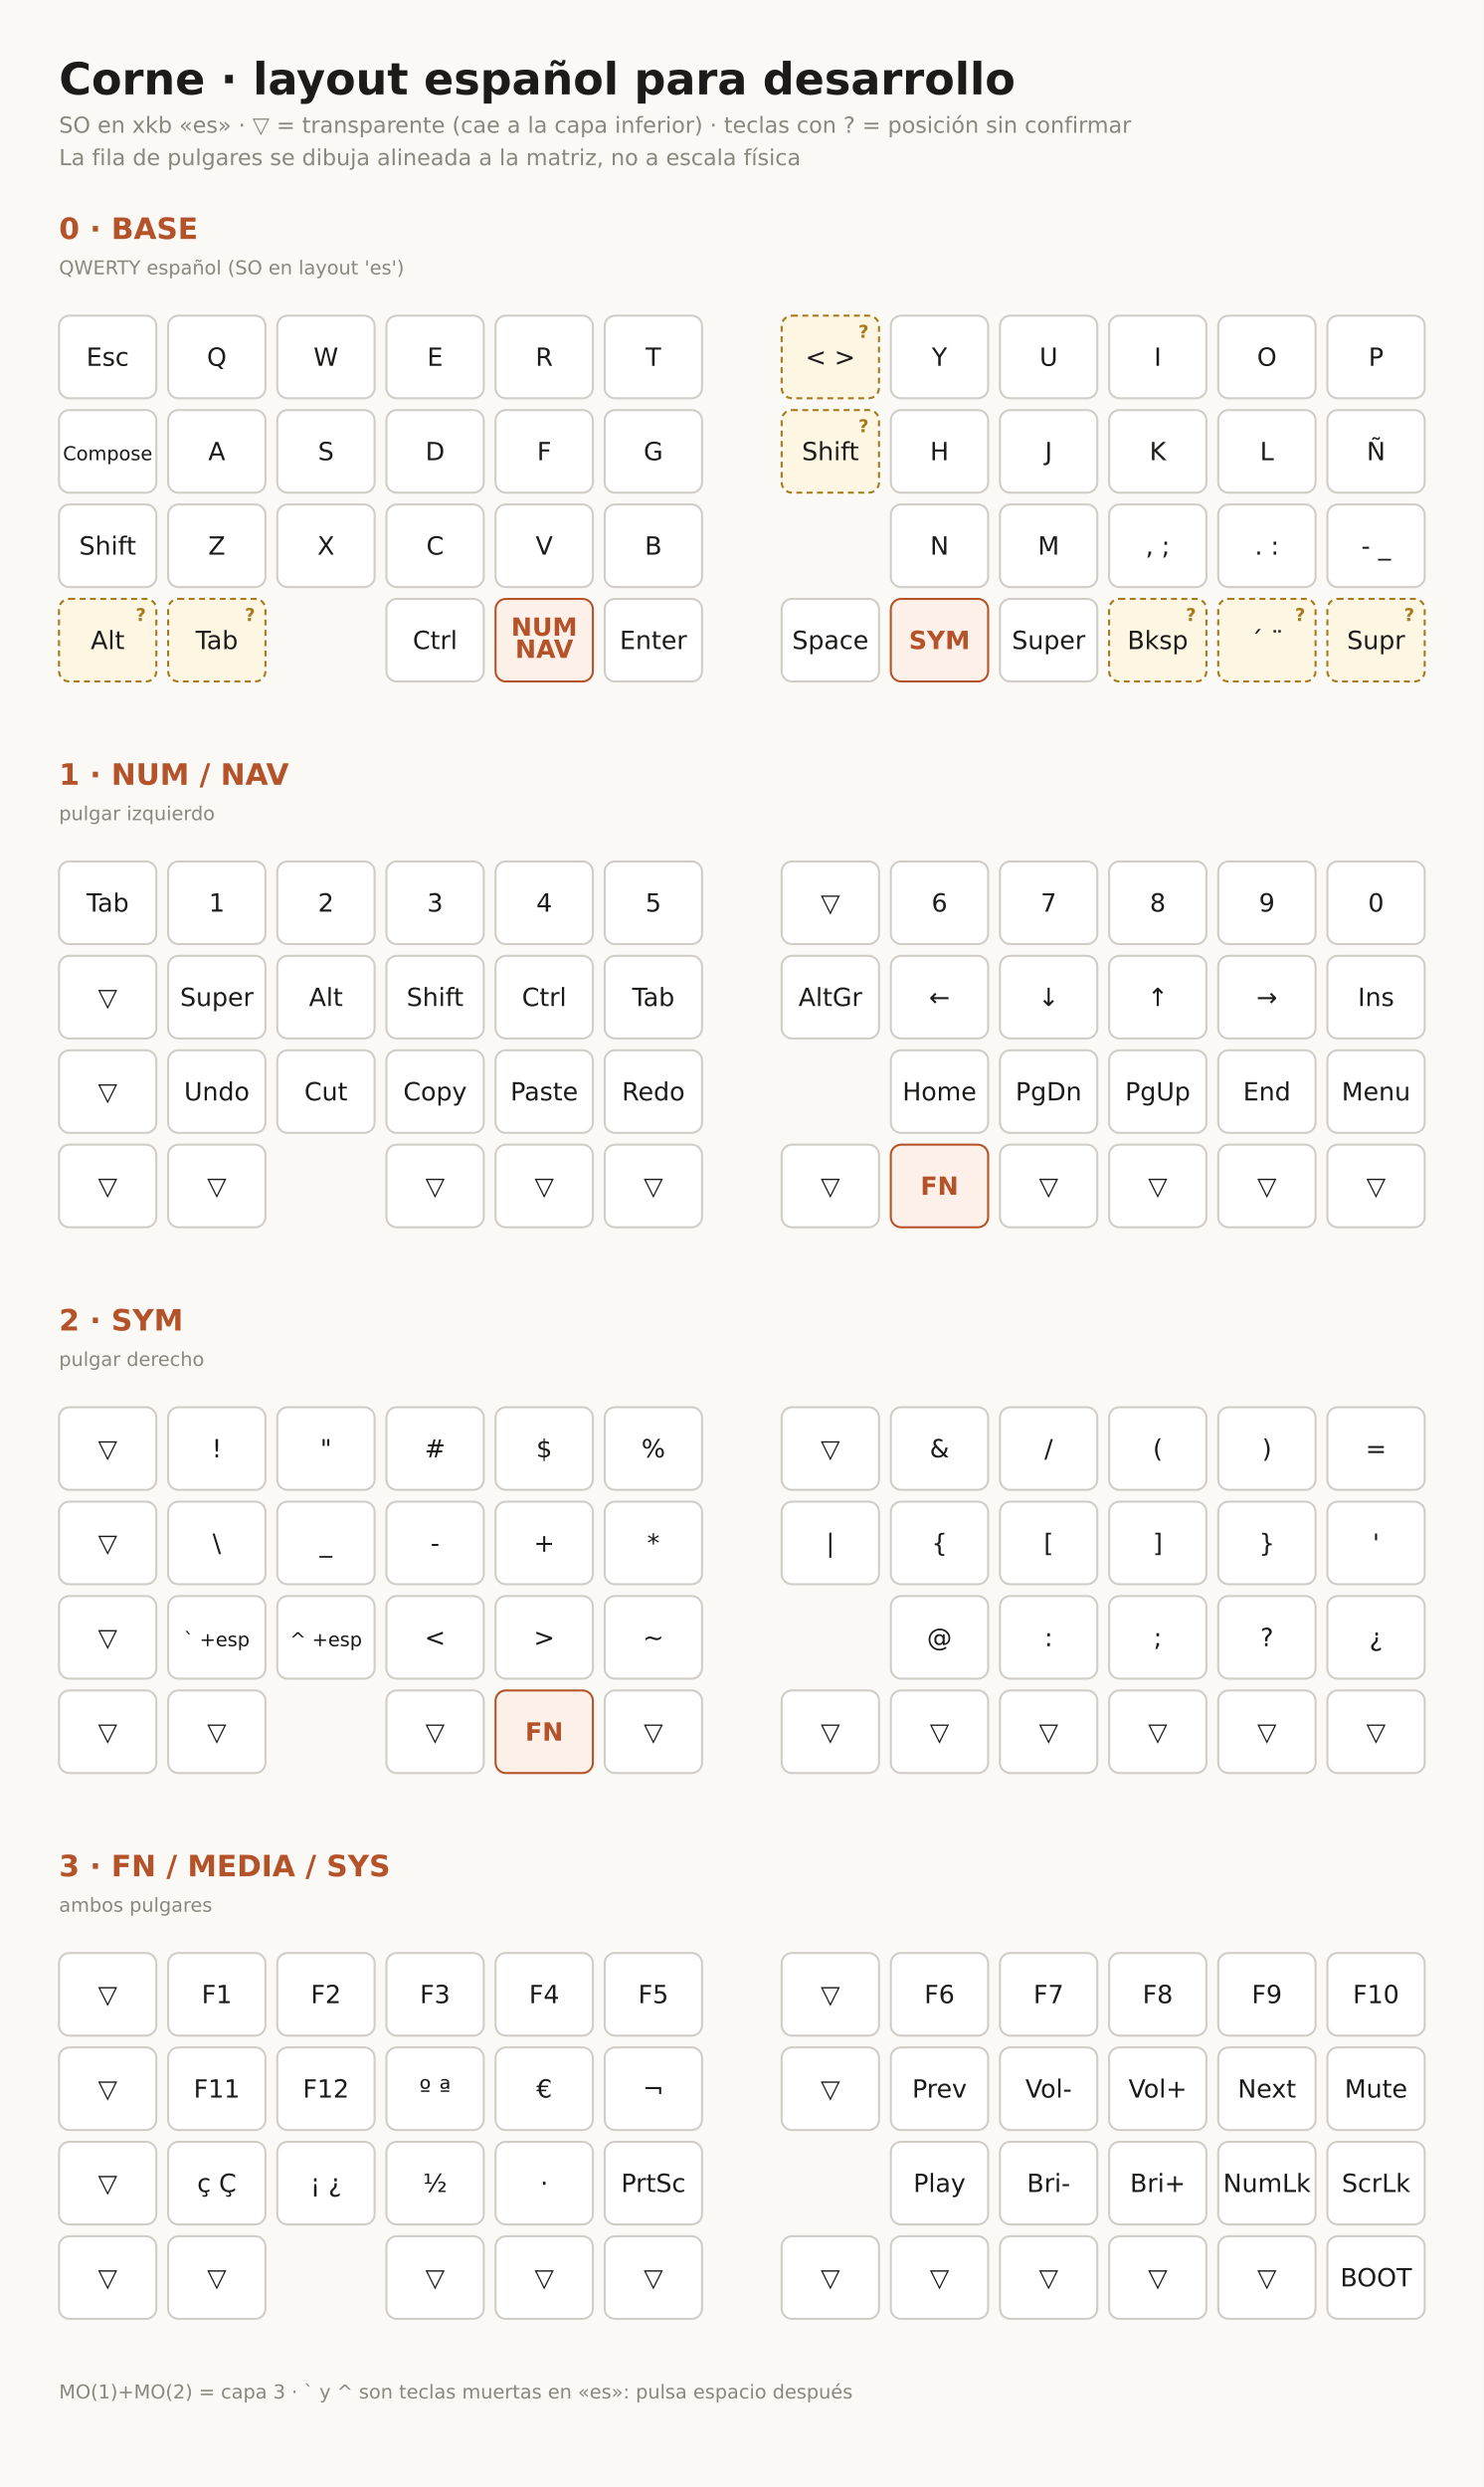
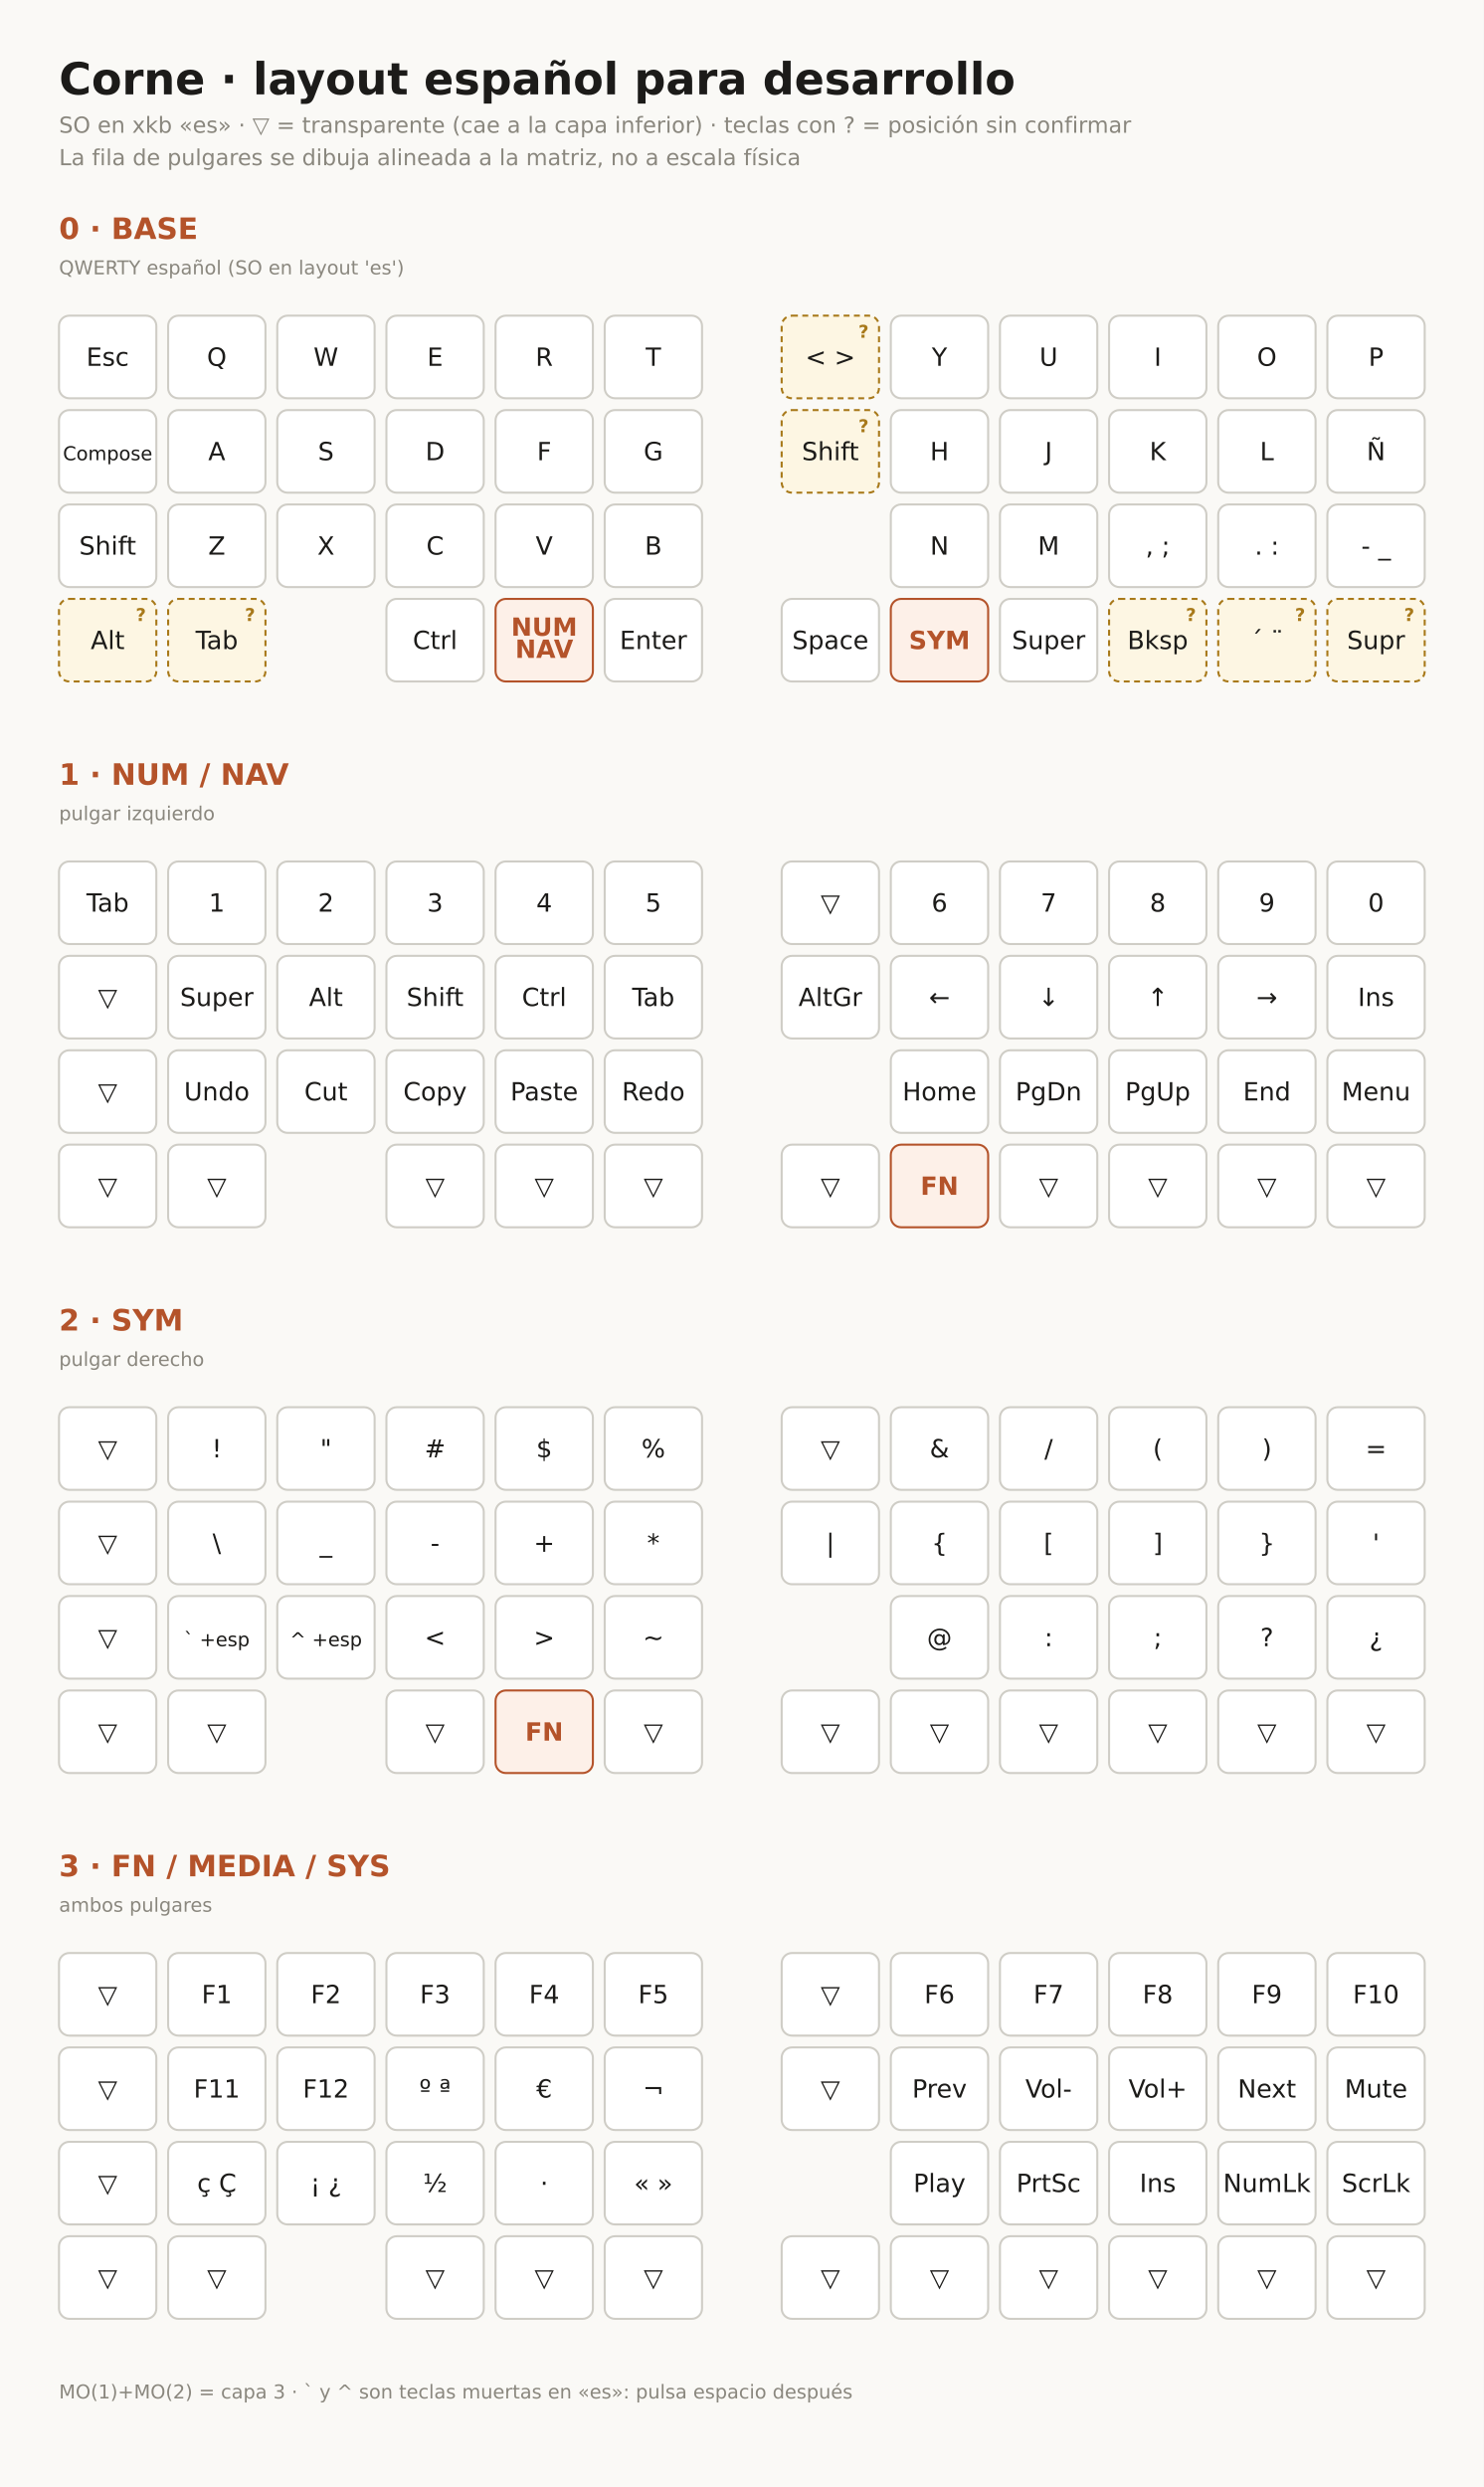
<svg xmlns="http://www.w3.org/2000/svg" width="1006" height="1686" viewBox="0 0 1006 1686" font-family="DejaVu Sans, Inter, Helvetica, sans-serif">
  <rect width="1006" height="1686" fill="#faf9f6" />
  <style>
.title{font-size:30px;font-weight:700;fill:#1c1b19}
.sub{font-size:15px;fill:#8a877e}
.lname{font-size:20px;font-weight:700;fill:#b4532a}
.lnote{font-size:13px;fill:#8a877e}
.klbl{fill:#1c1b19;text-anchor:middle}
.kmo{fill:#b4532a;font-weight:700;text-anchor:middle}
.badge{font-size:12px;font-weight:700;fill:#a8791a;text-anchor:end}
.foot{font-size:13px;fill:#8a877e}
</style>
  <text x="40" y="64" class="title">Corne · layout español para desarrollo</text>
  <text x="40" y="90" class="sub">SO en xkb «es» · ▽ = transparente (cae a la capa inferior) · teclas con ? = posición sin confirmar</text>
  <text x="40" y="112" class="sub">La fila de pulgares se dibuja alineada a la matriz, no a escala física</text>
  <text x="40" y="162" class="lname">0 · BASE</text>
  <text x="40" y="186" class="lnote">QWERTY español (SO en layout 'es')</text>
  <rect x="40" y="214" width="66" height="56" rx="7" fill="#ffffff" stroke="#cfcdc6" stroke-width="1.4" />
  <text x="73.0" y="248.0" class="klbl" style="font-size:17px">Esc</text>
  <rect x="114" y="214" width="66" height="56" rx="7" fill="#ffffff" stroke="#cfcdc6" stroke-width="1.4" />
  <text x="147.0" y="248.0" class="klbl" style="font-size:17px">Q</text>
  <rect x="188" y="214" width="66" height="56" rx="7" fill="#ffffff" stroke="#cfcdc6" stroke-width="1.4" />
  <text x="221.0" y="248.0" class="klbl" style="font-size:17px">W</text>
  <rect x="262" y="214" width="66" height="56" rx="7" fill="#ffffff" stroke="#cfcdc6" stroke-width="1.4" />
  <text x="295.0" y="248.0" class="klbl" style="font-size:17px">E</text>
  <rect x="336" y="214" width="66" height="56" rx="7" fill="#ffffff" stroke="#cfcdc6" stroke-width="1.4" />
  <text x="369.0" y="248.0" class="klbl" style="font-size:17px">R</text>
  <rect x="410" y="214" width="66" height="56" rx="7" fill="#ffffff" stroke="#cfcdc6" stroke-width="1.4" />
  <text x="443.0" y="248.0" class="klbl" style="font-size:17px">T</text>
  <rect x="530" y="214" width="66" height="56" rx="7" fill="#fdf6e3" stroke="#a8791a" stroke-width="1.4" stroke-dasharray="4 3" />
  <text x="563.0" y="248.0" class="klbl" style="font-size:17px">&lt; &gt;</text>
  <text x="589" y="229" class="badge">?</text>
  <rect x="604" y="214" width="66" height="56" rx="7" fill="#ffffff" stroke="#cfcdc6" stroke-width="1.4" />
  <text x="637.0" y="248.0" class="klbl" style="font-size:17px">Y</text>
  <rect x="678" y="214" width="66" height="56" rx="7" fill="#ffffff" stroke="#cfcdc6" stroke-width="1.4" />
  <text x="711.0" y="248.0" class="klbl" style="font-size:17px">U</text>
  <rect x="752" y="214" width="66" height="56" rx="7" fill="#ffffff" stroke="#cfcdc6" stroke-width="1.4" />
  <text x="785.0" y="248.0" class="klbl" style="font-size:17px">I</text>
  <rect x="826" y="214" width="66" height="56" rx="7" fill="#ffffff" stroke="#cfcdc6" stroke-width="1.4" />
  <text x="859.0" y="248.0" class="klbl" style="font-size:17px">O</text>
  <rect x="900" y="214" width="66" height="56" rx="7" fill="#ffffff" stroke="#cfcdc6" stroke-width="1.4" />
  <text x="933.0" y="248.0" class="klbl" style="font-size:17px">P</text>
  <rect x="40" y="278" width="66" height="56" rx="7" fill="#ffffff" stroke="#cfcdc6" stroke-width="1.4" />
  <text x="73.0" y="312.0" class="klbl" style="font-size:13px">Compose</text>
  <rect x="114" y="278" width="66" height="56" rx="7" fill="#ffffff" stroke="#cfcdc6" stroke-width="1.4" />
  <text x="147.0" y="312.0" class="klbl" style="font-size:17px">A</text>
  <rect x="188" y="278" width="66" height="56" rx="7" fill="#ffffff" stroke="#cfcdc6" stroke-width="1.4" />
  <text x="221.0" y="312.0" class="klbl" style="font-size:17px">S</text>
  <rect x="262" y="278" width="66" height="56" rx="7" fill="#ffffff" stroke="#cfcdc6" stroke-width="1.4" />
  <text x="295.0" y="312.0" class="klbl" style="font-size:17px">D</text>
  <rect x="336" y="278" width="66" height="56" rx="7" fill="#ffffff" stroke="#cfcdc6" stroke-width="1.4" />
  <text x="369.0" y="312.0" class="klbl" style="font-size:17px">F</text>
  <rect x="410" y="278" width="66" height="56" rx="7" fill="#ffffff" stroke="#cfcdc6" stroke-width="1.4" />
  <text x="443.0" y="312.0" class="klbl" style="font-size:17px">G</text>
  <rect x="530" y="278" width="66" height="56" rx="7" fill="#fdf6e3" stroke="#a8791a" stroke-width="1.4" stroke-dasharray="4 3" />
  <text x="563.0" y="312.0" class="klbl" style="font-size:17px">Shift</text>
  <text x="589" y="293" class="badge">?</text>
  <rect x="604" y="278" width="66" height="56" rx="7" fill="#ffffff" stroke="#cfcdc6" stroke-width="1.4" />
  <text x="637.0" y="312.0" class="klbl" style="font-size:17px">H</text>
  <rect x="678" y="278" width="66" height="56" rx="7" fill="#ffffff" stroke="#cfcdc6" stroke-width="1.4" />
  <text x="711.0" y="312.0" class="klbl" style="font-size:17px">J</text>
  <rect x="752" y="278" width="66" height="56" rx="7" fill="#ffffff" stroke="#cfcdc6" stroke-width="1.4" />
  <text x="785.0" y="312.0" class="klbl" style="font-size:17px">K</text>
  <rect x="826" y="278" width="66" height="56" rx="7" fill="#ffffff" stroke="#cfcdc6" stroke-width="1.4" />
  <text x="859.0" y="312.0" class="klbl" style="font-size:17px">L</text>
  <rect x="900" y="278" width="66" height="56" rx="7" fill="#ffffff" stroke="#cfcdc6" stroke-width="1.4" />
  <text x="933.0" y="312.0" class="klbl" style="font-size:17px">Ñ</text>
  <rect x="40" y="342" width="66" height="56" rx="7" fill="#ffffff" stroke="#cfcdc6" stroke-width="1.4" />
  <text x="73.0" y="376.0" class="klbl" style="font-size:17px">Shift</text>
  <rect x="114" y="342" width="66" height="56" rx="7" fill="#ffffff" stroke="#cfcdc6" stroke-width="1.4" />
  <text x="147.0" y="376.0" class="klbl" style="font-size:17px">Z</text>
  <rect x="188" y="342" width="66" height="56" rx="7" fill="#ffffff" stroke="#cfcdc6" stroke-width="1.4" />
  <text x="221.0" y="376.0" class="klbl" style="font-size:17px">X</text>
  <rect x="262" y="342" width="66" height="56" rx="7" fill="#ffffff" stroke="#cfcdc6" stroke-width="1.4" />
  <text x="295.0" y="376.0" class="klbl" style="font-size:17px">C</text>
  <rect x="336" y="342" width="66" height="56" rx="7" fill="#ffffff" stroke="#cfcdc6" stroke-width="1.4" />
  <text x="369.0" y="376.0" class="klbl" style="font-size:17px">V</text>
  <rect x="410" y="342" width="66" height="56" rx="7" fill="#ffffff" stroke="#cfcdc6" stroke-width="1.4" />
  <text x="443.0" y="376.0" class="klbl" style="font-size:17px">B</text>
  <rect x="604" y="342" width="66" height="56" rx="7" fill="#ffffff" stroke="#cfcdc6" stroke-width="1.4" />
  <text x="637.0" y="376.0" class="klbl" style="font-size:17px">N</text>
  <rect x="678" y="342" width="66" height="56" rx="7" fill="#ffffff" stroke="#cfcdc6" stroke-width="1.4" />
  <text x="711.0" y="376.0" class="klbl" style="font-size:17px">M</text>
  <rect x="752" y="342" width="66" height="56" rx="7" fill="#ffffff" stroke="#cfcdc6" stroke-width="1.4" />
  <text x="785.0" y="376.0" class="klbl" style="font-size:17px">, ;</text>
  <rect x="826" y="342" width="66" height="56" rx="7" fill="#ffffff" stroke="#cfcdc6" stroke-width="1.4" />
  <text x="859.0" y="376.0" class="klbl" style="font-size:17px">. :</text>
  <rect x="900" y="342" width="66" height="56" rx="7" fill="#ffffff" stroke="#cfcdc6" stroke-width="1.4" />
  <text x="933.0" y="376.0" class="klbl" style="font-size:17px">- _</text>
  <rect x="40" y="406" width="66" height="56" rx="7" fill="#fdf6e3" stroke="#a8791a" stroke-width="1.4" stroke-dasharray="4 3" />
  <text x="73.0" y="440.0" class="klbl" style="font-size:17px">Alt</text>
  <text x="99" y="421" class="badge">?</text>
  <rect x="114" y="406" width="66" height="56" rx="7" fill="#fdf6e3" stroke="#a8791a" stroke-width="1.4" stroke-dasharray="4 3" />
  <text x="147.0" y="440.0" class="klbl" style="font-size:17px">Tab</text>
  <text x="173" y="421" class="badge">?</text>
  <rect x="262" y="406" width="66" height="56" rx="7" fill="#ffffff" stroke="#cfcdc6" stroke-width="1.4" />
  <text x="295.0" y="440.0" class="klbl" style="font-size:17px">Ctrl</text>
  <rect x="336" y="406" width="66" height="56" rx="7" fill="#fdf0e8" stroke="#b4532a" stroke-width="1.4" />
  <text x="369.0" y="431.0" class="kmo" style="font-size:17px">NUM</text>
  <text x="369.0" y="446.0" class="kmo" style="font-size:17px">NAV</text>
  <rect x="410" y="406" width="66" height="56" rx="7" fill="#ffffff" stroke="#cfcdc6" stroke-width="1.4" />
  <text x="443.0" y="440.0" class="klbl" style="font-size:17px">Enter</text>
  <rect x="530" y="406" width="66" height="56" rx="7" fill="#ffffff" stroke="#cfcdc6" stroke-width="1.4" />
  <text x="563.0" y="440.0" class="klbl" style="font-size:17px">Space</text>
  <rect x="604" y="406" width="66" height="56" rx="7" fill="#fdf0e8" stroke="#b4532a" stroke-width="1.4" />
  <text x="637.0" y="440.0" class="kmo" style="font-size:17px">SYM</text>
  <rect x="678" y="406" width="66" height="56" rx="7" fill="#ffffff" stroke="#cfcdc6" stroke-width="1.4" />
  <text x="711.0" y="440.0" class="klbl" style="font-size:17px">Super</text>
  <rect x="752" y="406" width="66" height="56" rx="7" fill="#fdf6e3" stroke="#a8791a" stroke-width="1.4" stroke-dasharray="4 3" />
  <text x="785.0" y="440.0" class="klbl" style="font-size:17px">Bksp</text>
  <text x="811" y="421" class="badge">?</text>
  <rect x="826" y="406" width="66" height="56" rx="7" fill="#fdf6e3" stroke="#a8791a" stroke-width="1.4" stroke-dasharray="4 3" />
  <text x="859.0" y="440.0" class="klbl" style="font-size:17px">´ ¨</text>
  <text x="885" y="421" class="badge">?</text>
  <rect x="900" y="406" width="66" height="56" rx="7" fill="#fdf6e3" stroke="#a8791a" stroke-width="1.4" stroke-dasharray="4 3" />
  <text x="933.0" y="440.0" class="klbl" style="font-size:17px">Supr</text>
  <text x="959" y="421" class="badge">?</text>
  <text x="40" y="532" class="lname">1 · NUM / NAV</text>
  <text x="40" y="556" class="lnote">pulgar izquierdo</text>
  <rect x="40" y="584" width="66" height="56" rx="7" fill="#ffffff" stroke="#cfcdc6" stroke-width="1.4" />
  <text x="73.0" y="618.0" class="klbl" style="font-size:17px">Tab</text>
  <rect x="114" y="584" width="66" height="56" rx="7" fill="#ffffff" stroke="#cfcdc6" stroke-width="1.4" />
  <text x="147.0" y="618.0" class="klbl" style="font-size:17px">1</text>
  <rect x="188" y="584" width="66" height="56" rx="7" fill="#ffffff" stroke="#cfcdc6" stroke-width="1.4" />
  <text x="221.0" y="618.0" class="klbl" style="font-size:17px">2</text>
  <rect x="262" y="584" width="66" height="56" rx="7" fill="#ffffff" stroke="#cfcdc6" stroke-width="1.4" />
  <text x="295.0" y="618.0" class="klbl" style="font-size:17px">3</text>
  <rect x="336" y="584" width="66" height="56" rx="7" fill="#ffffff" stroke="#cfcdc6" stroke-width="1.4" />
  <text x="369.0" y="618.0" class="klbl" style="font-size:17px">4</text>
  <rect x="410" y="584" width="66" height="56" rx="7" fill="#ffffff" stroke="#cfcdc6" stroke-width="1.4" />
  <text x="443.0" y="618.0" class="klbl" style="font-size:17px">5</text>
  <rect x="530" y="584" width="66" height="56" rx="7" fill="#ffffff" stroke="#cfcdc6" stroke-width="1.4" />
  <text x="563.0" y="618.0" class="klbl" style="font-size:17px">▽</text>
  <rect x="604" y="584" width="66" height="56" rx="7" fill="#ffffff" stroke="#cfcdc6" stroke-width="1.4" />
  <text x="637.0" y="618.0" class="klbl" style="font-size:17px">6</text>
  <rect x="678" y="584" width="66" height="56" rx="7" fill="#ffffff" stroke="#cfcdc6" stroke-width="1.4" />
  <text x="711.0" y="618.0" class="klbl" style="font-size:17px">7</text>
  <rect x="752" y="584" width="66" height="56" rx="7" fill="#ffffff" stroke="#cfcdc6" stroke-width="1.4" />
  <text x="785.0" y="618.0" class="klbl" style="font-size:17px">8</text>
  <rect x="826" y="584" width="66" height="56" rx="7" fill="#ffffff" stroke="#cfcdc6" stroke-width="1.4" />
  <text x="859.0" y="618.0" class="klbl" style="font-size:17px">9</text>
  <rect x="900" y="584" width="66" height="56" rx="7" fill="#ffffff" stroke="#cfcdc6" stroke-width="1.4" />
  <text x="933.0" y="618.0" class="klbl" style="font-size:17px">0</text>
  <rect x="40" y="648" width="66" height="56" rx="7" fill="#ffffff" stroke="#cfcdc6" stroke-width="1.4" />
  <text x="73.0" y="682.0" class="klbl" style="font-size:17px">▽</text>
  <rect x="114" y="648" width="66" height="56" rx="7" fill="#ffffff" stroke="#cfcdc6" stroke-width="1.4" />
  <text x="147.0" y="682.0" class="klbl" style="font-size:17px">Super</text>
  <rect x="188" y="648" width="66" height="56" rx="7" fill="#ffffff" stroke="#cfcdc6" stroke-width="1.4" />
  <text x="221.0" y="682.0" class="klbl" style="font-size:17px">Alt</text>
  <rect x="262" y="648" width="66" height="56" rx="7" fill="#ffffff" stroke="#cfcdc6" stroke-width="1.4" />
  <text x="295.0" y="682.0" class="klbl" style="font-size:17px">Shift</text>
  <rect x="336" y="648" width="66" height="56" rx="7" fill="#ffffff" stroke="#cfcdc6" stroke-width="1.4" />
  <text x="369.0" y="682.0" class="klbl" style="font-size:17px">Ctrl</text>
  <rect x="410" y="648" width="66" height="56" rx="7" fill="#ffffff" stroke="#cfcdc6" stroke-width="1.4" />
  <text x="443.0" y="682.0" class="klbl" style="font-size:17px">Tab</text>
  <rect x="530" y="648" width="66" height="56" rx="7" fill="#ffffff" stroke="#cfcdc6" stroke-width="1.4" />
  <text x="563.0" y="682.0" class="klbl" style="font-size:17px">AltGr</text>
  <rect x="604" y="648" width="66" height="56" rx="7" fill="#ffffff" stroke="#cfcdc6" stroke-width="1.4" />
  <text x="637.0" y="682.0" class="klbl" style="font-size:17px">←</text>
  <rect x="678" y="648" width="66" height="56" rx="7" fill="#ffffff" stroke="#cfcdc6" stroke-width="1.4" />
  <text x="711.0" y="682.0" class="klbl" style="font-size:17px">↓</text>
  <rect x="752" y="648" width="66" height="56" rx="7" fill="#ffffff" stroke="#cfcdc6" stroke-width="1.4" />
  <text x="785.0" y="682.0" class="klbl" style="font-size:17px">↑</text>
  <rect x="826" y="648" width="66" height="56" rx="7" fill="#ffffff" stroke="#cfcdc6" stroke-width="1.4" />
  <text x="859.0" y="682.0" class="klbl" style="font-size:17px">→</text>
  <rect x="900" y="648" width="66" height="56" rx="7" fill="#ffffff" stroke="#cfcdc6" stroke-width="1.4" />
  <text x="933.0" y="682.0" class="klbl" style="font-size:17px">Ins</text>
  <rect x="40" y="712" width="66" height="56" rx="7" fill="#ffffff" stroke="#cfcdc6" stroke-width="1.4" />
  <text x="73.0" y="746.0" class="klbl" style="font-size:17px">▽</text>
  <rect x="114" y="712" width="66" height="56" rx="7" fill="#ffffff" stroke="#cfcdc6" stroke-width="1.4" />
  <text x="147.0" y="746.0" class="klbl" style="font-size:17px">Undo</text>
  <rect x="188" y="712" width="66" height="56" rx="7" fill="#ffffff" stroke="#cfcdc6" stroke-width="1.4" />
  <text x="221.0" y="746.0" class="klbl" style="font-size:17px">Cut</text>
  <rect x="262" y="712" width="66" height="56" rx="7" fill="#ffffff" stroke="#cfcdc6" stroke-width="1.4" />
  <text x="295.0" y="746.0" class="klbl" style="font-size:17px">Copy</text>
  <rect x="336" y="712" width="66" height="56" rx="7" fill="#ffffff" stroke="#cfcdc6" stroke-width="1.4" />
  <text x="369.0" y="746.0" class="klbl" style="font-size:17px">Paste</text>
  <rect x="410" y="712" width="66" height="56" rx="7" fill="#ffffff" stroke="#cfcdc6" stroke-width="1.4" />
  <text x="443.0" y="746.0" class="klbl" style="font-size:17px">Redo</text>
  <rect x="604" y="712" width="66" height="56" rx="7" fill="#ffffff" stroke="#cfcdc6" stroke-width="1.4" />
  <text x="637.0" y="746.0" class="klbl" style="font-size:17px">Home</text>
  <rect x="678" y="712" width="66" height="56" rx="7" fill="#ffffff" stroke="#cfcdc6" stroke-width="1.4" />
  <text x="711.0" y="746.0" class="klbl" style="font-size:17px">PgDn</text>
  <rect x="752" y="712" width="66" height="56" rx="7" fill="#ffffff" stroke="#cfcdc6" stroke-width="1.4" />
  <text x="785.0" y="746.0" class="klbl" style="font-size:17px">PgUp</text>
  <rect x="826" y="712" width="66" height="56" rx="7" fill="#ffffff" stroke="#cfcdc6" stroke-width="1.4" />
  <text x="859.0" y="746.0" class="klbl" style="font-size:17px">End</text>
  <rect x="900" y="712" width="66" height="56" rx="7" fill="#ffffff" stroke="#cfcdc6" stroke-width="1.4" />
  <text x="933.0" y="746.0" class="klbl" style="font-size:17px">Menu</text>
  <rect x="40" y="776" width="66" height="56" rx="7" fill="#ffffff" stroke="#cfcdc6" stroke-width="1.4" />
  <text x="73.0" y="810.0" class="klbl" style="font-size:17px">▽</text>
  <rect x="114" y="776" width="66" height="56" rx="7" fill="#ffffff" stroke="#cfcdc6" stroke-width="1.4" />
  <text x="147.0" y="810.0" class="klbl" style="font-size:17px">▽</text>
  <rect x="262" y="776" width="66" height="56" rx="7" fill="#ffffff" stroke="#cfcdc6" stroke-width="1.4" />
  <text x="295.0" y="810.0" class="klbl" style="font-size:17px">▽</text>
  <rect x="336" y="776" width="66" height="56" rx="7" fill="#ffffff" stroke="#cfcdc6" stroke-width="1.4" />
  <text x="369.0" y="810.0" class="klbl" style="font-size:17px">▽</text>
  <rect x="410" y="776" width="66" height="56" rx="7" fill="#ffffff" stroke="#cfcdc6" stroke-width="1.4" />
  <text x="443.0" y="810.0" class="klbl" style="font-size:17px">▽</text>
  <rect x="530" y="776" width="66" height="56" rx="7" fill="#ffffff" stroke="#cfcdc6" stroke-width="1.4" />
  <text x="563.0" y="810.0" class="klbl" style="font-size:17px">▽</text>
  <rect x="604" y="776" width="66" height="56" rx="7" fill="#fdf0e8" stroke="#b4532a" stroke-width="1.4" />
  <text x="637.0" y="810.0" class="kmo" style="font-size:17px">FN</text>
  <rect x="678" y="776" width="66" height="56" rx="7" fill="#ffffff" stroke="#cfcdc6" stroke-width="1.4" />
  <text x="711.0" y="810.0" class="klbl" style="font-size:17px">▽</text>
  <rect x="752" y="776" width="66" height="56" rx="7" fill="#ffffff" stroke="#cfcdc6" stroke-width="1.4" />
  <text x="785.0" y="810.0" class="klbl" style="font-size:17px">▽</text>
  <rect x="826" y="776" width="66" height="56" rx="7" fill="#ffffff" stroke="#cfcdc6" stroke-width="1.4" />
  <text x="859.0" y="810.0" class="klbl" style="font-size:17px">▽</text>
  <rect x="900" y="776" width="66" height="56" rx="7" fill="#ffffff" stroke="#cfcdc6" stroke-width="1.4" />
  <text x="933.0" y="810.0" class="klbl" style="font-size:17px">▽</text>
  <text x="40" y="902" class="lname">2 · SYM</text>
  <text x="40" y="926" class="lnote">pulgar derecho</text>
  <rect x="40" y="954" width="66" height="56" rx="7" fill="#ffffff" stroke="#cfcdc6" stroke-width="1.4" />
  <text x="73.0" y="988.0" class="klbl" style="font-size:17px">▽</text>
  <rect x="114" y="954" width="66" height="56" rx="7" fill="#ffffff" stroke="#cfcdc6" stroke-width="1.4" />
  <text x="147.0" y="988.0" class="klbl" style="font-size:17px">!</text>
  <rect x="188" y="954" width="66" height="56" rx="7" fill="#ffffff" stroke="#cfcdc6" stroke-width="1.4" />
  <text x="221.0" y="988.0" class="klbl" style="font-size:17px">"</text>
  <rect x="262" y="954" width="66" height="56" rx="7" fill="#ffffff" stroke="#cfcdc6" stroke-width="1.4" />
  <text x="295.0" y="988.0" class="klbl" style="font-size:17px">#</text>
  <rect x="336" y="954" width="66" height="56" rx="7" fill="#ffffff" stroke="#cfcdc6" stroke-width="1.4" />
  <text x="369.0" y="988.0" class="klbl" style="font-size:17px">$</text>
  <rect x="410" y="954" width="66" height="56" rx="7" fill="#ffffff" stroke="#cfcdc6" stroke-width="1.4" />
  <text x="443.0" y="988.0" class="klbl" style="font-size:17px">%</text>
  <rect x="530" y="954" width="66" height="56" rx="7" fill="#ffffff" stroke="#cfcdc6" stroke-width="1.4" />
  <text x="563.0" y="988.0" class="klbl" style="font-size:17px">▽</text>
  <rect x="604" y="954" width="66" height="56" rx="7" fill="#ffffff" stroke="#cfcdc6" stroke-width="1.4" />
  <text x="637.0" y="988.0" class="klbl" style="font-size:17px">&amp;</text>
  <rect x="678" y="954" width="66" height="56" rx="7" fill="#ffffff" stroke="#cfcdc6" stroke-width="1.4" />
  <text x="711.0" y="988.0" class="klbl" style="font-size:17px">/</text>
  <rect x="752" y="954" width="66" height="56" rx="7" fill="#ffffff" stroke="#cfcdc6" stroke-width="1.4" />
  <text x="785.0" y="988.0" class="klbl" style="font-size:17px">(</text>
  <rect x="826" y="954" width="66" height="56" rx="7" fill="#ffffff" stroke="#cfcdc6" stroke-width="1.4" />
  <text x="859.0" y="988.0" class="klbl" style="font-size:17px">)</text>
  <rect x="900" y="954" width="66" height="56" rx="7" fill="#ffffff" stroke="#cfcdc6" stroke-width="1.4" />
  <text x="933.0" y="988.0" class="klbl" style="font-size:17px">=</text>
  <rect x="40" y="1018" width="66" height="56" rx="7" fill="#ffffff" stroke="#cfcdc6" stroke-width="1.4" />
  <text x="73.0" y="1052.0" class="klbl" style="font-size:17px">▽</text>
  <rect x="114" y="1018" width="66" height="56" rx="7" fill="#ffffff" stroke="#cfcdc6" stroke-width="1.4" />
  <text x="147.0" y="1052.0" class="klbl" style="font-size:17px">\</text>
  <rect x="188" y="1018" width="66" height="56" rx="7" fill="#ffffff" stroke="#cfcdc6" stroke-width="1.4" />
  <text x="221.0" y="1052.0" class="klbl" style="font-size:17px">_</text>
  <rect x="262" y="1018" width="66" height="56" rx="7" fill="#ffffff" stroke="#cfcdc6" stroke-width="1.4" />
  <text x="295.0" y="1052.0" class="klbl" style="font-size:17px">-</text>
  <rect x="336" y="1018" width="66" height="56" rx="7" fill="#ffffff" stroke="#cfcdc6" stroke-width="1.4" />
  <text x="369.0" y="1052.0" class="klbl" style="font-size:17px">+</text>
  <rect x="410" y="1018" width="66" height="56" rx="7" fill="#ffffff" stroke="#cfcdc6" stroke-width="1.4" />
  <text x="443.0" y="1052.0" class="klbl" style="font-size:17px">*</text>
  <rect x="530" y="1018" width="66" height="56" rx="7" fill="#ffffff" stroke="#cfcdc6" stroke-width="1.4" />
  <text x="563.0" y="1052.0" class="klbl" style="font-size:17px">|</text>
  <rect x="604" y="1018" width="66" height="56" rx="7" fill="#ffffff" stroke="#cfcdc6" stroke-width="1.4" />
  <text x="637.0" y="1052.0" class="klbl" style="font-size:17px">{</text>
  <rect x="678" y="1018" width="66" height="56" rx="7" fill="#ffffff" stroke="#cfcdc6" stroke-width="1.4" />
  <text x="711.0" y="1052.0" class="klbl" style="font-size:17px">[</text>
  <rect x="752" y="1018" width="66" height="56" rx="7" fill="#ffffff" stroke="#cfcdc6" stroke-width="1.4" />
  <text x="785.0" y="1052.0" class="klbl" style="font-size:17px">]</text>
  <rect x="826" y="1018" width="66" height="56" rx="7" fill="#ffffff" stroke="#cfcdc6" stroke-width="1.4" />
  <text x="859.0" y="1052.0" class="klbl" style="font-size:17px">}</text>
  <rect x="900" y="1018" width="66" height="56" rx="7" fill="#ffffff" stroke="#cfcdc6" stroke-width="1.4" />
  <text x="933.0" y="1052.0" class="klbl" style="font-size:17px">'</text>
  <rect x="40" y="1082" width="66" height="56" rx="7" fill="#ffffff" stroke="#cfcdc6" stroke-width="1.4" />
  <text x="73.0" y="1116.0" class="klbl" style="font-size:17px">▽</text>
  <rect x="114" y="1082" width="66" height="56" rx="7" fill="#ffffff" stroke="#cfcdc6" stroke-width="1.4" />
  <text x="147.0" y="1116.0" class="klbl" style="font-size:13px">` +esp</text>
  <rect x="188" y="1082" width="66" height="56" rx="7" fill="#ffffff" stroke="#cfcdc6" stroke-width="1.4" />
  <text x="221.0" y="1116.0" class="klbl" style="font-size:13px">^ +esp</text>
  <rect x="262" y="1082" width="66" height="56" rx="7" fill="#ffffff" stroke="#cfcdc6" stroke-width="1.4" />
  <text x="295.0" y="1116.0" class="klbl" style="font-size:17px">&lt;</text>
  <rect x="336" y="1082" width="66" height="56" rx="7" fill="#ffffff" stroke="#cfcdc6" stroke-width="1.4" />
  <text x="369.0" y="1116.0" class="klbl" style="font-size:17px">&gt;</text>
  <rect x="410" y="1082" width="66" height="56" rx="7" fill="#ffffff" stroke="#cfcdc6" stroke-width="1.4" />
  <text x="443.0" y="1116.0" class="klbl" style="font-size:17px">~</text>
  <rect x="604" y="1082" width="66" height="56" rx="7" fill="#ffffff" stroke="#cfcdc6" stroke-width="1.4" />
  <text x="637.0" y="1116.0" class="klbl" style="font-size:17px">@</text>
  <rect x="678" y="1082" width="66" height="56" rx="7" fill="#ffffff" stroke="#cfcdc6" stroke-width="1.4" />
  <text x="711.0" y="1116.0" class="klbl" style="font-size:17px">:</text>
  <rect x="752" y="1082" width="66" height="56" rx="7" fill="#ffffff" stroke="#cfcdc6" stroke-width="1.4" />
  <text x="785.0" y="1116.0" class="klbl" style="font-size:17px">;</text>
  <rect x="826" y="1082" width="66" height="56" rx="7" fill="#ffffff" stroke="#cfcdc6" stroke-width="1.4" />
  <text x="859.0" y="1116.0" class="klbl" style="font-size:17px">?</text>
  <rect x="900" y="1082" width="66" height="56" rx="7" fill="#ffffff" stroke="#cfcdc6" stroke-width="1.4" />
  <text x="933.0" y="1116.0" class="klbl" style="font-size:17px">¿</text>
  <rect x="40" y="1146" width="66" height="56" rx="7" fill="#ffffff" stroke="#cfcdc6" stroke-width="1.4" />
  <text x="73.0" y="1180.0" class="klbl" style="font-size:17px">▽</text>
  <rect x="114" y="1146" width="66" height="56" rx="7" fill="#ffffff" stroke="#cfcdc6" stroke-width="1.4" />
  <text x="147.0" y="1180.0" class="klbl" style="font-size:17px">▽</text>
  <rect x="262" y="1146" width="66" height="56" rx="7" fill="#ffffff" stroke="#cfcdc6" stroke-width="1.4" />
  <text x="295.0" y="1180.0" class="klbl" style="font-size:17px">▽</text>
  <rect x="336" y="1146" width="66" height="56" rx="7" fill="#fdf0e8" stroke="#b4532a" stroke-width="1.4" />
  <text x="369.0" y="1180.0" class="kmo" style="font-size:17px">FN</text>
  <rect x="410" y="1146" width="66" height="56" rx="7" fill="#ffffff" stroke="#cfcdc6" stroke-width="1.4" />
  <text x="443.0" y="1180.0" class="klbl" style="font-size:17px">▽</text>
  <rect x="530" y="1146" width="66" height="56" rx="7" fill="#ffffff" stroke="#cfcdc6" stroke-width="1.4" />
  <text x="563.0" y="1180.0" class="klbl" style="font-size:17px">▽</text>
  <rect x="604" y="1146" width="66" height="56" rx="7" fill="#ffffff" stroke="#cfcdc6" stroke-width="1.4" />
  <text x="637.0" y="1180.0" class="klbl" style="font-size:17px">▽</text>
  <rect x="678" y="1146" width="66" height="56" rx="7" fill="#ffffff" stroke="#cfcdc6" stroke-width="1.4" />
  <text x="711.0" y="1180.0" class="klbl" style="font-size:17px">▽</text>
  <rect x="752" y="1146" width="66" height="56" rx="7" fill="#ffffff" stroke="#cfcdc6" stroke-width="1.4" />
  <text x="785.0" y="1180.0" class="klbl" style="font-size:17px">▽</text>
  <rect x="826" y="1146" width="66" height="56" rx="7" fill="#ffffff" stroke="#cfcdc6" stroke-width="1.4" />
  <text x="859.0" y="1180.0" class="klbl" style="font-size:17px">▽</text>
  <rect x="900" y="1146" width="66" height="56" rx="7" fill="#ffffff" stroke="#cfcdc6" stroke-width="1.4" />
  <text x="933.0" y="1180.0" class="klbl" style="font-size:17px">▽</text>
  <text x="40" y="1272" class="lname">3 · FN / MEDIA / SYS</text>
  <text x="40" y="1296" class="lnote">ambos pulgares</text>
  <rect x="40" y="1324" width="66" height="56" rx="7" fill="#ffffff" stroke="#cfcdc6" stroke-width="1.4" />
  <text x="73.0" y="1358.0" class="klbl" style="font-size:17px">▽</text>
  <rect x="114" y="1324" width="66" height="56" rx="7" fill="#ffffff" stroke="#cfcdc6" stroke-width="1.4" />
  <text x="147.0" y="1358.0" class="klbl" style="font-size:17px">F1</text>
  <rect x="188" y="1324" width="66" height="56" rx="7" fill="#ffffff" stroke="#cfcdc6" stroke-width="1.4" />
  <text x="221.0" y="1358.0" class="klbl" style="font-size:17px">F2</text>
  <rect x="262" y="1324" width="66" height="56" rx="7" fill="#ffffff" stroke="#cfcdc6" stroke-width="1.4" />
  <text x="295.0" y="1358.0" class="klbl" style="font-size:17px">F3</text>
  <rect x="336" y="1324" width="66" height="56" rx="7" fill="#ffffff" stroke="#cfcdc6" stroke-width="1.4" />
  <text x="369.0" y="1358.0" class="klbl" style="font-size:17px">F4</text>
  <rect x="410" y="1324" width="66" height="56" rx="7" fill="#ffffff" stroke="#cfcdc6" stroke-width="1.4" />
  <text x="443.0" y="1358.0" class="klbl" style="font-size:17px">F5</text>
  <rect x="530" y="1324" width="66" height="56" rx="7" fill="#ffffff" stroke="#cfcdc6" stroke-width="1.4" />
  <text x="563.0" y="1358.0" class="klbl" style="font-size:17px">▽</text>
  <rect x="604" y="1324" width="66" height="56" rx="7" fill="#ffffff" stroke="#cfcdc6" stroke-width="1.4" />
  <text x="637.0" y="1358.0" class="klbl" style="font-size:17px">F6</text>
  <rect x="678" y="1324" width="66" height="56" rx="7" fill="#ffffff" stroke="#cfcdc6" stroke-width="1.4" />
  <text x="711.0" y="1358.0" class="klbl" style="font-size:17px">F7</text>
  <rect x="752" y="1324" width="66" height="56" rx="7" fill="#ffffff" stroke="#cfcdc6" stroke-width="1.4" />
  <text x="785.0" y="1358.0" class="klbl" style="font-size:17px">F8</text>
  <rect x="826" y="1324" width="66" height="56" rx="7" fill="#ffffff" stroke="#cfcdc6" stroke-width="1.4" />
  <text x="859.0" y="1358.0" class="klbl" style="font-size:17px">F9</text>
  <rect x="900" y="1324" width="66" height="56" rx="7" fill="#ffffff" stroke="#cfcdc6" stroke-width="1.4" />
  <text x="933.0" y="1358.0" class="klbl" style="font-size:17px">F10</text>
  <rect x="40" y="1388" width="66" height="56" rx="7" fill="#ffffff" stroke="#cfcdc6" stroke-width="1.4" />
  <text x="73.0" y="1422.0" class="klbl" style="font-size:17px">▽</text>
  <rect x="114" y="1388" width="66" height="56" rx="7" fill="#ffffff" stroke="#cfcdc6" stroke-width="1.4" />
  <text x="147.0" y="1422.0" class="klbl" style="font-size:17px">F11</text>
  <rect x="188" y="1388" width="66" height="56" rx="7" fill="#ffffff" stroke="#cfcdc6" stroke-width="1.4" />
  <text x="221.0" y="1422.0" class="klbl" style="font-size:17px">F12</text>
  <rect x="262" y="1388" width="66" height="56" rx="7" fill="#ffffff" stroke="#cfcdc6" stroke-width="1.4" />
  <text x="295.0" y="1422.0" class="klbl" style="font-size:17px">º ª</text>
  <rect x="336" y="1388" width="66" height="56" rx="7" fill="#ffffff" stroke="#cfcdc6" stroke-width="1.4" />
  <text x="369.0" y="1422.0" class="klbl" style="font-size:17px">€</text>
  <rect x="410" y="1388" width="66" height="56" rx="7" fill="#ffffff" stroke="#cfcdc6" stroke-width="1.4" />
  <text x="443.0" y="1422.0" class="klbl" style="font-size:17px">¬</text>
  <rect x="530" y="1388" width="66" height="56" rx="7" fill="#ffffff" stroke="#cfcdc6" stroke-width="1.4" />
  <text x="563.0" y="1422.0" class="klbl" style="font-size:17px">▽</text>
  <rect x="604" y="1388" width="66" height="56" rx="7" fill="#ffffff" stroke="#cfcdc6" stroke-width="1.4" />
  <text x="637.0" y="1422.0" class="klbl" style="font-size:17px">Prev</text>
  <rect x="678" y="1388" width="66" height="56" rx="7" fill="#ffffff" stroke="#cfcdc6" stroke-width="1.4" />
  <text x="711.0" y="1422.0" class="klbl" style="font-size:17px">Vol-</text>
  <rect x="752" y="1388" width="66" height="56" rx="7" fill="#ffffff" stroke="#cfcdc6" stroke-width="1.4" />
  <text x="785.0" y="1422.0" class="klbl" style="font-size:17px">Vol+</text>
  <rect x="826" y="1388" width="66" height="56" rx="7" fill="#ffffff" stroke="#cfcdc6" stroke-width="1.4" />
  <text x="859.0" y="1422.0" class="klbl" style="font-size:17px">Next</text>
  <rect x="900" y="1388" width="66" height="56" rx="7" fill="#ffffff" stroke="#cfcdc6" stroke-width="1.4" />
  <text x="933.0" y="1422.0" class="klbl" style="font-size:17px">Mute</text>
  <rect x="40" y="1452" width="66" height="56" rx="7" fill="#ffffff" stroke="#cfcdc6" stroke-width="1.4" />
  <text x="73.0" y="1486.0" class="klbl" style="font-size:17px">▽</text>
  <rect x="114" y="1452" width="66" height="56" rx="7" fill="#ffffff" stroke="#cfcdc6" stroke-width="1.4" />
  <text x="147.0" y="1486.0" class="klbl" style="font-size:17px">ç Ç</text>
  <rect x="188" y="1452" width="66" height="56" rx="7" fill="#ffffff" stroke="#cfcdc6" stroke-width="1.4" />
  <text x="221.0" y="1486.0" class="klbl" style="font-size:17px">¡ ¿</text>
  <rect x="262" y="1452" width="66" height="56" rx="7" fill="#ffffff" stroke="#cfcdc6" stroke-width="1.4" />
  <text x="295.0" y="1486.0" class="klbl" style="font-size:17px">½</text>
  <rect x="336" y="1452" width="66" height="56" rx="7" fill="#ffffff" stroke="#cfcdc6" stroke-width="1.4" />
  <text x="369.0" y="1486.0" class="klbl" style="font-size:17px">·</text>
  <rect x="410" y="1452" width="66" height="56" rx="7" fill="#ffffff" stroke="#cfcdc6" stroke-width="1.4" />
-   <text x="443.0" y="1486.0" class="klbl" style="font-size:17px">PrtSc</text>
+   <text x="443.0" y="1486.0" class="klbl" style="font-size:17px">« »</text>
  <rect x="604" y="1452" width="66" height="56" rx="7" fill="#ffffff" stroke="#cfcdc6" stroke-width="1.4" />
  <text x="637.0" y="1486.0" class="klbl" style="font-size:17px">Play</text>
  <rect x="678" y="1452" width="66" height="56" rx="7" fill="#ffffff" stroke="#cfcdc6" stroke-width="1.4" />
-   <text x="711.0" y="1486.0" class="klbl" style="font-size:17px">Bri-</text>
+   <text x="711.0" y="1486.0" class="klbl" style="font-size:17px">PrtSc</text>
  <rect x="752" y="1452" width="66" height="56" rx="7" fill="#ffffff" stroke="#cfcdc6" stroke-width="1.4" />
-   <text x="785.0" y="1486.0" class="klbl" style="font-size:17px">Bri+</text>
+   <text x="785.0" y="1486.0" class="klbl" style="font-size:17px">Ins</text>
  <rect x="826" y="1452" width="66" height="56" rx="7" fill="#ffffff" stroke="#cfcdc6" stroke-width="1.4" />
  <text x="859.0" y="1486.0" class="klbl" style="font-size:17px">NumLk</text>
  <rect x="900" y="1452" width="66" height="56" rx="7" fill="#ffffff" stroke="#cfcdc6" stroke-width="1.4" />
  <text x="933.0" y="1486.0" class="klbl" style="font-size:17px">ScrLk</text>
  <rect x="40" y="1516" width="66" height="56" rx="7" fill="#ffffff" stroke="#cfcdc6" stroke-width="1.4" />
  <text x="73.0" y="1550.0" class="klbl" style="font-size:17px">▽</text>
  <rect x="114" y="1516" width="66" height="56" rx="7" fill="#ffffff" stroke="#cfcdc6" stroke-width="1.4" />
  <text x="147.0" y="1550.0" class="klbl" style="font-size:17px">▽</text>
  <rect x="262" y="1516" width="66" height="56" rx="7" fill="#ffffff" stroke="#cfcdc6" stroke-width="1.4" />
  <text x="295.0" y="1550.0" class="klbl" style="font-size:17px">▽</text>
  <rect x="336" y="1516" width="66" height="56" rx="7" fill="#ffffff" stroke="#cfcdc6" stroke-width="1.4" />
  <text x="369.0" y="1550.0" class="klbl" style="font-size:17px">▽</text>
  <rect x="410" y="1516" width="66" height="56" rx="7" fill="#ffffff" stroke="#cfcdc6" stroke-width="1.4" />
  <text x="443.0" y="1550.0" class="klbl" style="font-size:17px">▽</text>
  <rect x="530" y="1516" width="66" height="56" rx="7" fill="#ffffff" stroke="#cfcdc6" stroke-width="1.4" />
  <text x="563.0" y="1550.0" class="klbl" style="font-size:17px">▽</text>
  <rect x="604" y="1516" width="66" height="56" rx="7" fill="#ffffff" stroke="#cfcdc6" stroke-width="1.4" />
  <text x="637.0" y="1550.0" class="klbl" style="font-size:17px">▽</text>
  <rect x="678" y="1516" width="66" height="56" rx="7" fill="#ffffff" stroke="#cfcdc6" stroke-width="1.4" />
  <text x="711.0" y="1550.0" class="klbl" style="font-size:17px">▽</text>
  <rect x="752" y="1516" width="66" height="56" rx="7" fill="#ffffff" stroke="#cfcdc6" stroke-width="1.4" />
  <text x="785.0" y="1550.0" class="klbl" style="font-size:17px">▽</text>
  <rect x="826" y="1516" width="66" height="56" rx="7" fill="#ffffff" stroke="#cfcdc6" stroke-width="1.4" />
  <text x="859.0" y="1550.0" class="klbl" style="font-size:17px">▽</text>
  <rect x="900" y="1516" width="66" height="56" rx="7" fill="#ffffff" stroke="#cfcdc6" stroke-width="1.4" />
-   <text x="933.0" y="1550.0" class="klbl" style="font-size:17px">BOOT</text>
+   <text x="933.0" y="1550.0" class="klbl" style="font-size:17px">▽</text>
  <text x="40" y="1626" class="foot">MO(1)+MO(2) = capa 3 · ` y ^ son teclas muertas en «es»: pulsa espacio después</text>
</svg>
